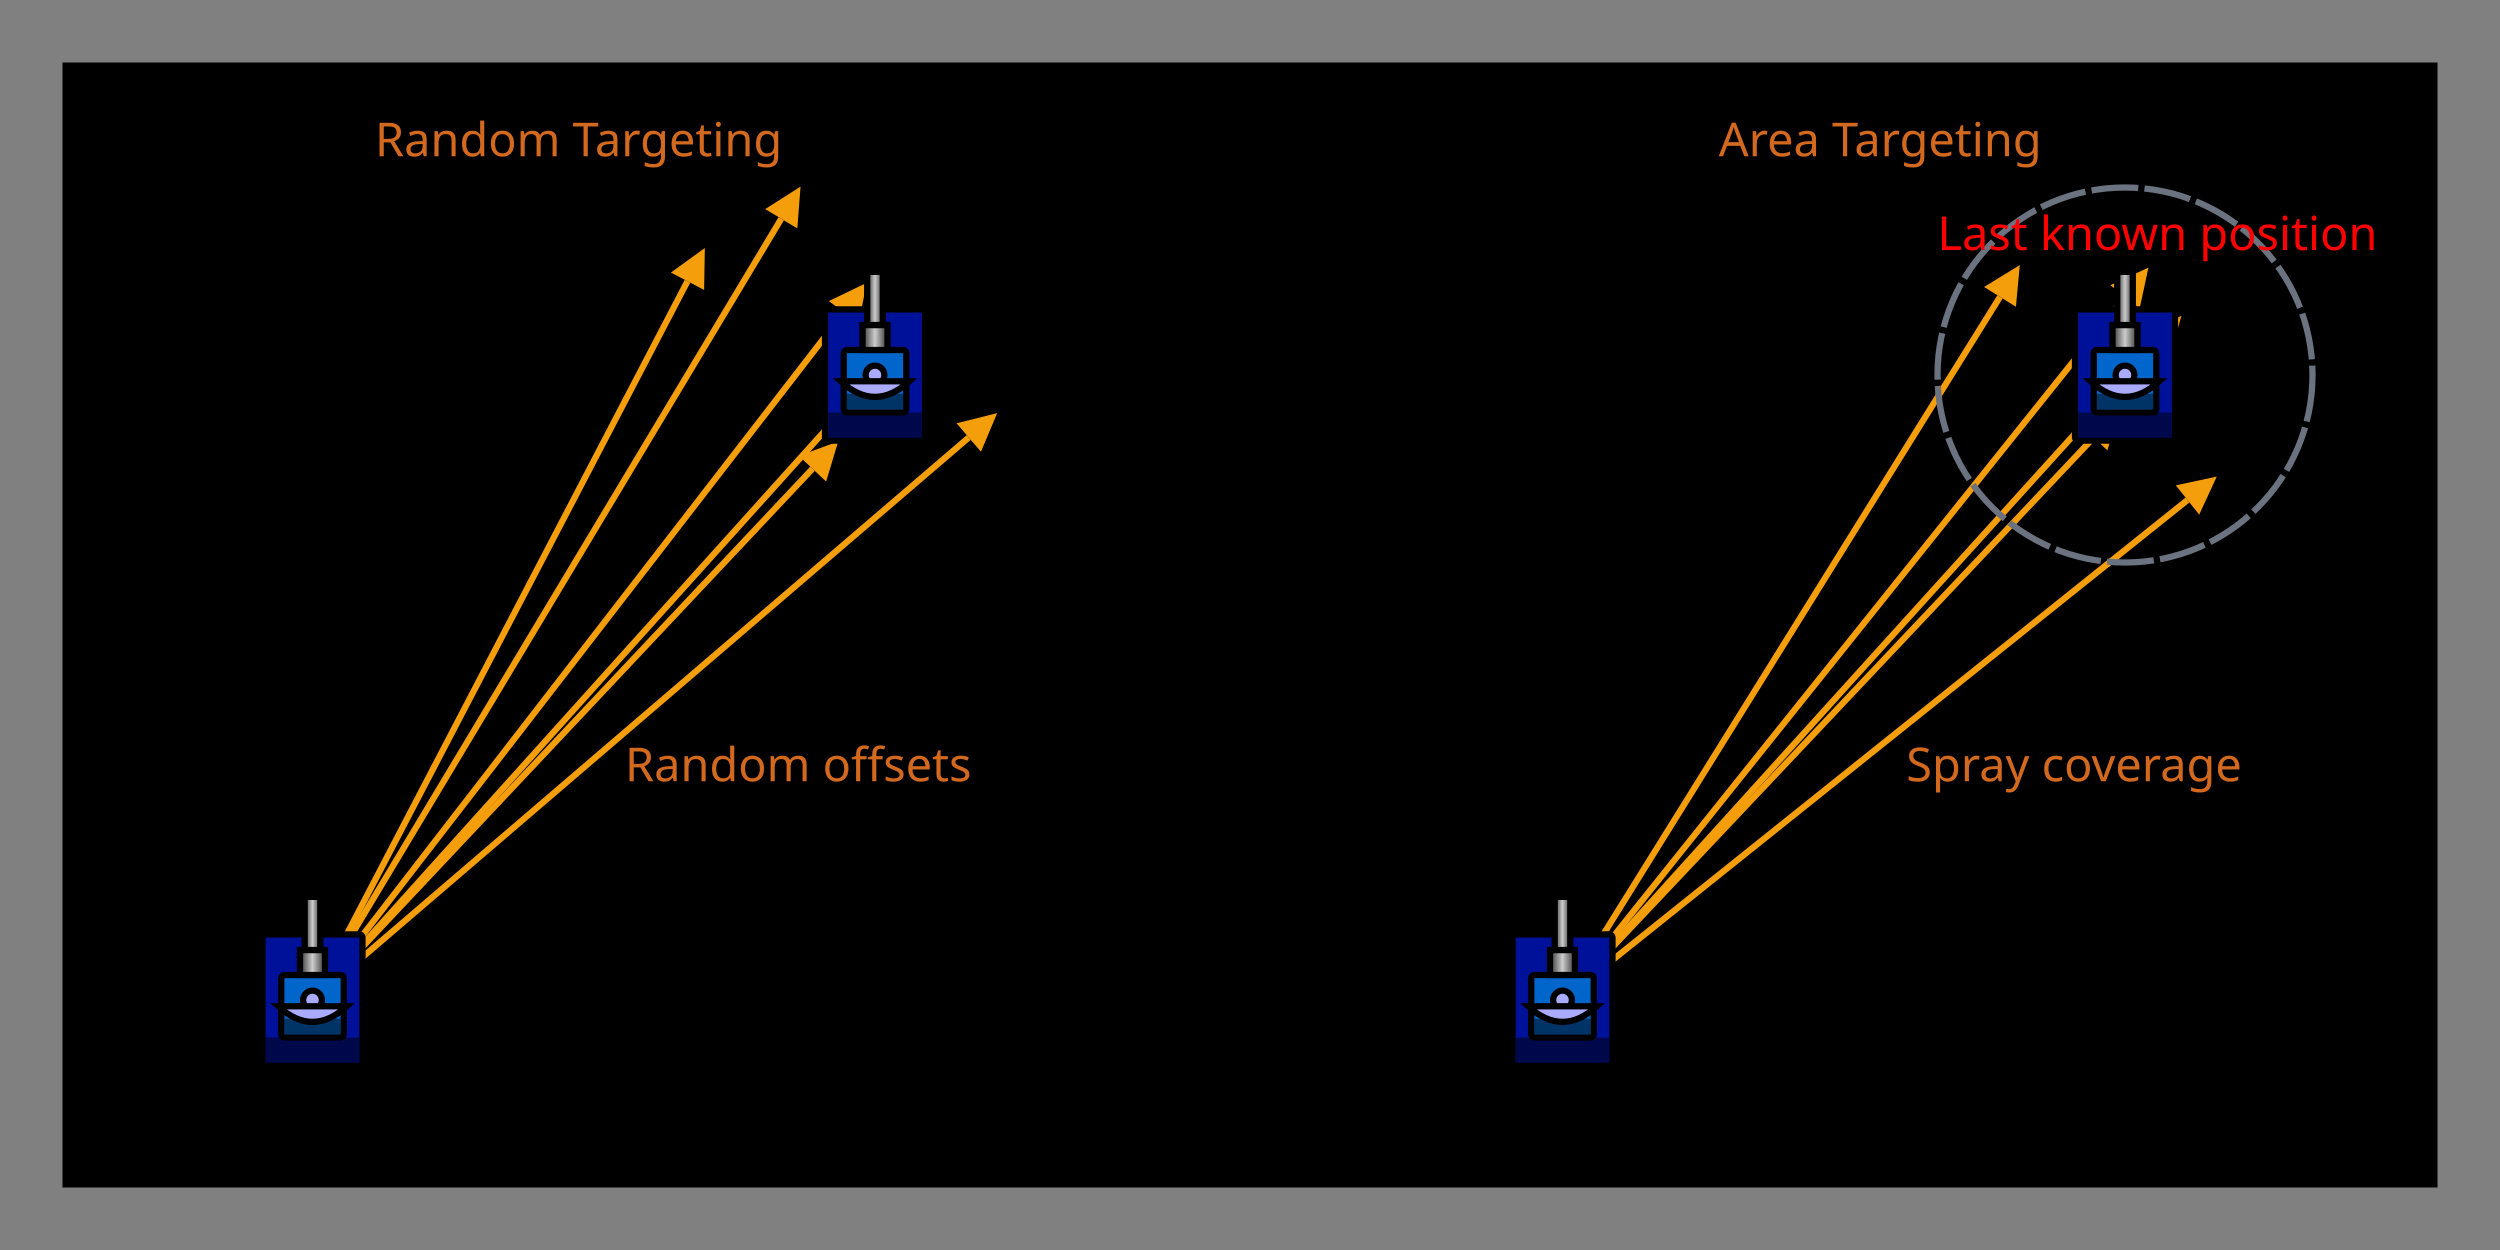
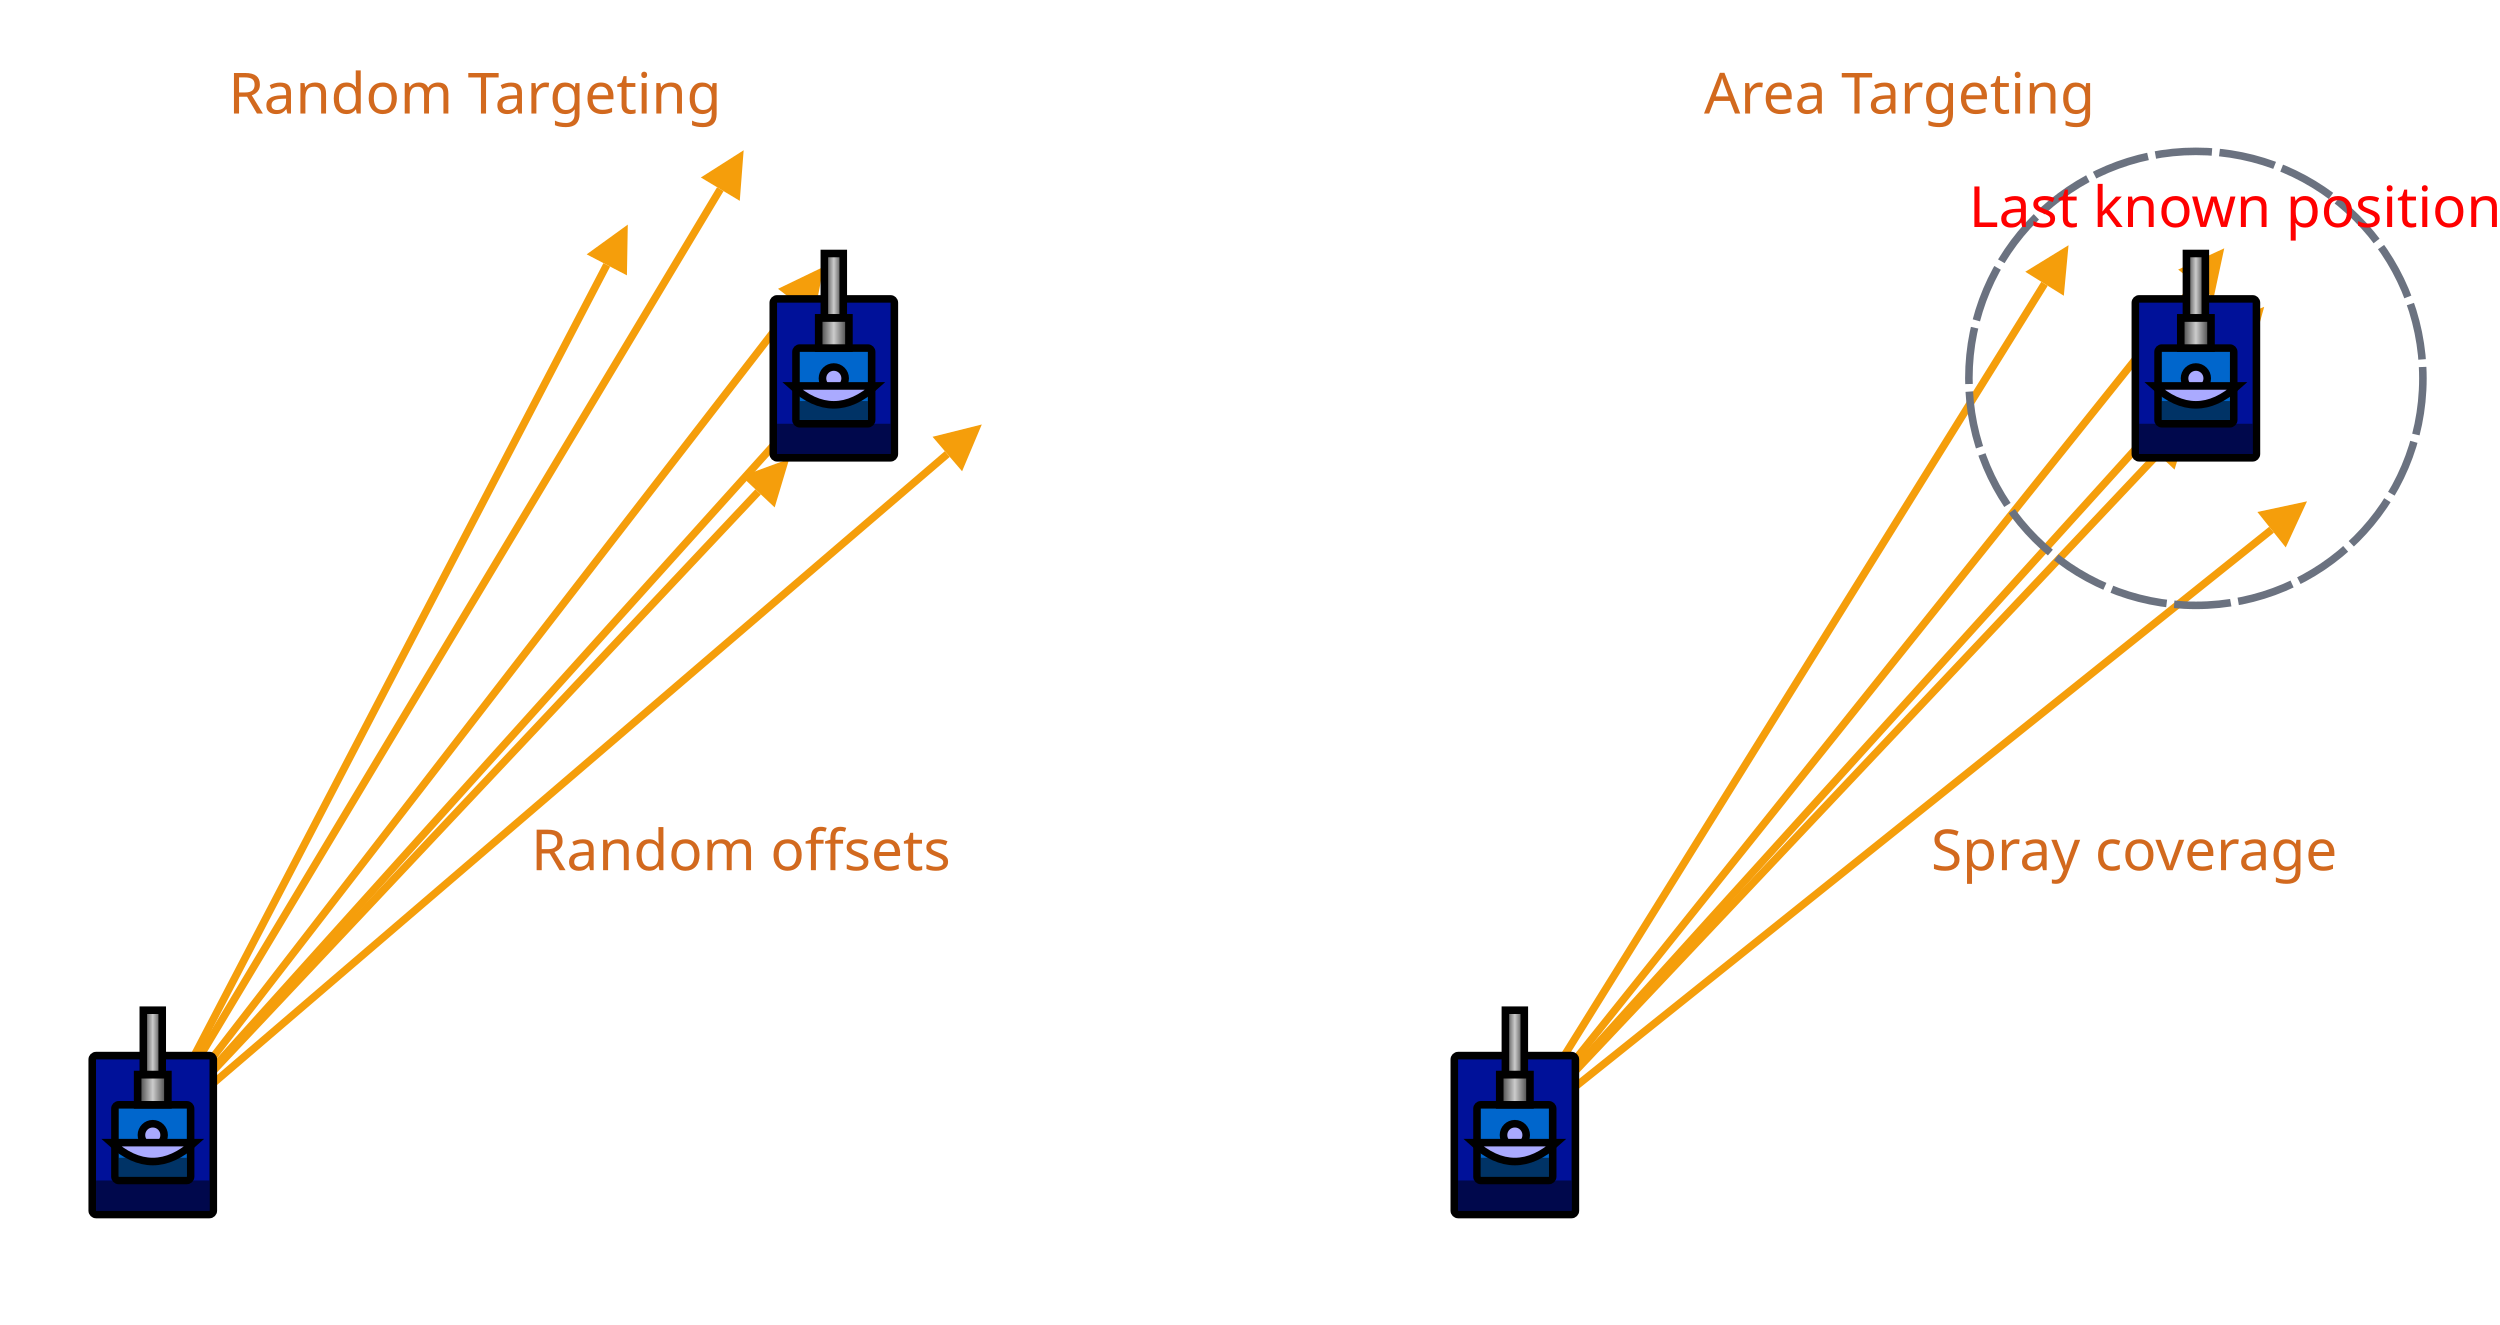
- <svg xmlns="http://www.w3.org/2000/svg" version="1.1" width="1000" height="500" viewBox="0 0 8000 4000">
+ <svg xmlns="http://www.w3.org/2000/svg" version="1.1" width="825" height="437" viewBox="0 0 6600 3500">
  <style>
        .text { font: 150px sans-serif; }
    </style>
  <marker id="arrow-head-orange" markerWidth="20" markerHeight="20" refX="6" refY="3" orient="auto">
    <polygon points="6 0, 12 3, 6 6" fill="#F59E0B" />
  </marker>
-   <rect x="0" y="0" width="8000" height="4000" fill="grey" />
-   <rect x="200" y="200" width="7600" height="3600" fill="black" />
-   <line x1="1000" y1="3200" x2="2800" y2="1200" stroke="#F59E0B" stroke-width="20" marker-end="url(#arrow-head-orange)" />
-   <line x1="1000" y1="3200" x2="2200" y2="900" stroke="#F59E0B" stroke-width="20" marker-end="url(#arrow-head-orange)" />
-   <line x1="1000" y1="3200" x2="2500" y2="700" stroke="#F59E0B" stroke-width="20" marker-end="url(#arrow-head-orange)" />
-   <line x1="1000" y1="3200" x2="2700" y2="1000" stroke="#F59E0B" stroke-width="20" marker-end="url(#arrow-head-orange)" />
-   <line x1="1000" y1="3200" x2="3100" y2="1400" stroke="#F59E0B" stroke-width="20" marker-end="url(#arrow-head-orange)" />
-   <line x1="1000" y1="3200" x2="2600" y2="1500" stroke="#F59E0B" stroke-width="20" marker-end="url(#arrow-head-orange)" />
-   <line x1="5000" y1="3200" x2="6400" y2="950" stroke="#F59E0B" stroke-width="20" marker-end="url(#arrow-head-orange)" />
-   <line x1="5000" y1="3200" x2="6900" y2="1100" stroke="#F59E0B" stroke-width="20" marker-end="url(#arrow-head-orange)" />
-   <line x1="5000" y1="3200" x2="6800" y2="950" stroke="#F59E0B" stroke-width="20" marker-end="url(#arrow-head-orange)" />
-   <line x1="5000" y1="3200" x2="6700" y2="1400" stroke="#F59E0B" stroke-width="20" marker-end="url(#arrow-head-orange)" />
-   <line x1="5000" y1="3200" x2="7000" y2="1600" stroke="#F59E0B" stroke-width="20" marker-end="url(#arrow-head-orange)" />
-   <circle cx="6800" cy="1200" r="600" stroke="#6B7280" stroke-width="20" fill="none" stroke-dasharray="150 20" />
-   <use href="#tank" transform="translate(600,2800)" style="--body-rotation:-40deg; --turret-rotation:43deg; --radar-rotation:46deg;" />
-   <use href="#tank" transform="translate(2400,800)" style="--tank-body-color:#c00; --tank-turret-color:#e22; --tank-radar-color:#faa;                 --body-rotation:90deg; --turret-rotation:90deg; --radar-rotation:90deg;" />
-   <use href="#tank" transform="translate(4600,2800)" style="--body-rotation:-40deg; --turret-rotation:43deg; --radar-rotation:46deg;" />
-   <use href="#tank" transform="translate(6400,800)" style="--tank-body-color:#c00; --tank-turret-color:#e22; --tank-radar-color:#faa;                 --body-rotation:90deg; --turret-rotation:90deg; --radar-rotation:90deg;" />
-   <text class="text" x="1200" y="500" fill="chocolate">Random Targeting</text>
-   <text class="text" x="5500" y="500" fill="chocolate">Area Targeting</text>
-   <text class="text" x="6200" y="800" fill="red">Last known position</text>
-   <text class="text" x="2000" y="2500" fill="chocolate">Random offsets</text>
-   <text class="text" x="6100" y="2500" fill="chocolate">Spray coverage</text>
+   <line x1="400" y1="3000" x2="2200" y2="1000" stroke="#F59E0B" stroke-width="20" marker-end="url(#arrow-head-orange)" />
+   <line x1="400" y1="3000" x2="1600" y2="700" stroke="#F59E0B" stroke-width="20" marker-end="url(#arrow-head-orange)" />
+   <line x1="400" y1="3000" x2="1900" y2="500" stroke="#F59E0B" stroke-width="20" marker-end="url(#arrow-head-orange)" />
+   <line x1="400" y1="3000" x2="2100" y2="800" stroke="#F59E0B" stroke-width="20" marker-end="url(#arrow-head-orange)" />
+   <line x1="400" y1="3000" x2="2500" y2="1200" stroke="#F59E0B" stroke-width="20" marker-end="url(#arrow-head-orange)" />
+   <line x1="400" y1="3000" x2="2000" y2="1300" stroke="#F59E0B" stroke-width="20" marker-end="url(#arrow-head-orange)" />
+   <line x1="4000" y1="3000" x2="5400" y2="750" stroke="#F59E0B" stroke-width="20" marker-end="url(#arrow-head-orange)" />
+   <line x1="4000" y1="3000" x2="5900" y2="900" stroke="#F59E0B" stroke-width="20" marker-end="url(#arrow-head-orange)" />
+   <line x1="4000" y1="3000" x2="5800" y2="750" stroke="#F59E0B" stroke-width="20" marker-end="url(#arrow-head-orange)" />
+   <line x1="4000" y1="3000" x2="5700" y2="1200" stroke="#F59E0B" stroke-width="20" marker-end="url(#arrow-head-orange)" />
+   <line x1="4000" y1="3000" x2="6000" y2="1400" stroke="#F59E0B" stroke-width="20" marker-end="url(#arrow-head-orange)" />
+   <circle cx="5800" cy="1000" r="600" stroke="#6B7280" stroke-width="20" fill="none" stroke-dasharray="150 20" />
+   <use href="#tank" transform="translate(0,2600)" style="--body-rotation:-40deg; --turret-rotation:43deg; --radar-rotation:46deg;" />
+   <use href="#tank" transform="translate(1800,600)" style="--tank-body-color:#c00; --tank-turret-color:#e22; --tank-radar-color:#faa;                 --body-rotation:90deg; --turret-rotation:90deg; --radar-rotation:90deg;" />
+   <use href="#tank" transform="translate(3600,2600)" style="--body-rotation:-40deg; --turret-rotation:43deg; --radar-rotation:46deg;" />
+   <use href="#tank" transform="translate(5400,600)" style="--tank-body-color:#c00; --tank-turret-color:#e22; --tank-radar-color:#faa;                 --body-rotation:90deg; --turret-rotation:90deg; --radar-rotation:90deg;" />
+   <text class="text" x="600" y="300" fill="chocolate">Random Targeting</text>
+   <text class="text" x="4500" y="300" fill="chocolate">Area Targeting</text>
+   <text class="text" x="5200" y="600" fill="red">Last known position</text>
+   <text class="text" x="1400" y="2300" fill="chocolate">Random offsets</text>
+   <text class="text" x="5100" y="2300" fill="chocolate">Spray coverage</text>
  <defs>
    <style>
            .tank-body, .tank-turret, .tank-radar {
            transform-origin: 400px 400px;
            }
            .tank-body {
            transform: rotate(var(--body-rotation, 0deg));
            }
            .tank-turret {
            transform: rotate(var(--turret-rotation, 0deg));
            }
            .tank-radar {
            transform: rotate(var(--radar-rotation, 0deg));
            }
            svg {
            --tank-body-color: #019;
            --tank-turret-color: #06c;
            --tank-radar-color: #aaf;
            --left-belt-track-1: inline;
            --left-belt-track-2: none;
            --left-belt-track-3: none;
            --right-belt-track-1: none;
            --right-belt-track-2: inline;
            --right-belt-track-3: none;
            }
            .tank-body-fill {
            fill: var(--tank-body-color, #019);
            }
            .tank-turret-fill {
            fill: var(--tank-turret-color, #06c);
            }
            .tank-radar-fill {
            fill: var(--tank-radar-color, #aaf);
            }
            .left-belt, .right-belt {
            display: none;
            }
            .left-belt.track1 {
            display: var(--left-belt-track-1, none);
            }
            .left-belt.track2 {
            display: var(--left-belt-track-2, none);
            }
            .left-belt.track3 {
            display: var(--left-belt-track-3, none);
            }
            .right-belt.track1 {
            display: var(--right-belt-track-1, none);
            }
            .right-belt.track2 {
            display: var(--right-belt-track-2, none);
            }
            .right-belt.track3 {
            display: var(--right-belt-track-3, none);
            }
        </style>
    <linearGradient id="cannon-grad" x1="0%" y1="0%" x2="100%" y2="0%">
      <stop offset="0%" stop-color="#333" />
      <stop offset="50%" stop-color="#CCC" />
      <stop offset="100%" stop-color="#333" />
    </linearGradient>
    <symbol id="link0">
      <rect x="5" y="55" width="125" height="25" fill="#aaaaaa" />
      <rect x="10" y="70" width="116" height="35" fill="#666666" rx="10" ry="10" />
      <rect x="5" y="55" width="125" height="50" fill="none" stroke="black" stroke-width="10" rx="10" ry="10" />
    </symbol>
    <symbol id="link30">
      <rect x="5" y="55" width="125" height="25" fill="#939393" />
      <rect x="10" y="70" width="116" height="30" fill="#585858" rx="10" ry="10" />
      <rect x="5" y="55" width="125" height="42" fill="none" stroke="black" stroke-width="10" rx="10" ry="10" />
    </symbol>
    <symbol id="link60">
      <rect x="5" y="55" width="125" height="20" fill="#555555" />
      <rect x="5" y="55" width="125" height="20" fill="none" stroke="black" stroke-width="10" rx="10" ry="10" />
    </symbol>
    <symbol id="main-track">
      <rect x="20" y="75" width="95" height="450" fill="#333333" stroke="black" stroke-width="10" />
    </symbol>
    <symbol id="track1">
      <use href="#main-track" />
      <use href="#link30" />
      <use href="#link0" y="60" />
      <use href="#link0" y="140" />
      <use href="#link0" y="220" />
      <use href="#link0" y="300" />
      <use href="#link0" y="380" />
      <use href="#link30" y="448" />
    </symbol>
    <symbol id="track2">
      <use href="#main-track" />
      <use href="#link60" />
      <use href="#link0" y="33" />
      <use href="#link0" y="113" />
      <use href="#link0" y="193" />
      <use href="#link0" y="273" />
      <use href="#link0" y="353" />
      <use href="#link0" y="433" />
    </symbol>
    <symbol id="track3">
      <use href="#main-track" />
      <use href="#link0" y="7" />
      <use href="#link0" y="87" />
      <use href="#link0" y="167" />
      <use href="#link0" y="247" />
      <use href="#link0" y="327" />
      <use href="#link0" y="407" />
      <use href="#link60" y="470" />
    </symbol>
    <symbol id="body">
      <use href="#track1" x="150" y="100" class="left-belt track1" />
      <use href="#track2" x="150" y="100" class="left-belt track2" />
      <use href="#track3" x="150" y="100" class="left-belt track3" />
      <use href="#track1" x="515" y="100" class="right-belt track1" />
      <use href="#track2" x="515" y="100" class="right-belt track2" />
      <use href="#track3" x="515" y="100" class="right-belt track3" />
      <rect class="tank-body-fill" x="240" y="190" width="320" height="420" stroke="black" stroke-width="20" rx="10" ry="10" />
      <rect x="250" y="520" width="300" height="80" opacity="0.5" />
    </symbol>
    <symbol id="turret">
      <rect class="tank-turret-fill" x="300" y="320" width="200" height="200" stroke="black" stroke-width="20" rx="10" ry="10" />
      <rect x="310" y="460" width="180" height="50" fill="black" opacity="0.5" />
      <rect x="360" y="240" width="80" height="80" fill="url(#cannon-grad)" stroke="black" stroke-width="20" />
      <rect x="375" y="70" width="50" height="170" fill="url(#cannon-grad)" stroke="black" stroke-width="20" />
    </symbol>
    <symbol id="radar">
      <circle class="tank-radar-fill" cx="400" cy="400" r="30" stroke="black" stroke-width="20" />
      <path class="tank-radar-fill" d="M 290 420 q 110 100 220 0 z" stroke="black" stroke-width="20" />
    </symbol>
    <symbol id="tank">
      <use class="tank-body" href="#body" />
      <use class="tank-turret" href="#turret" />
      <use class="tank-radar" href="#radar" />
    </symbol>
  </defs>
</svg>
